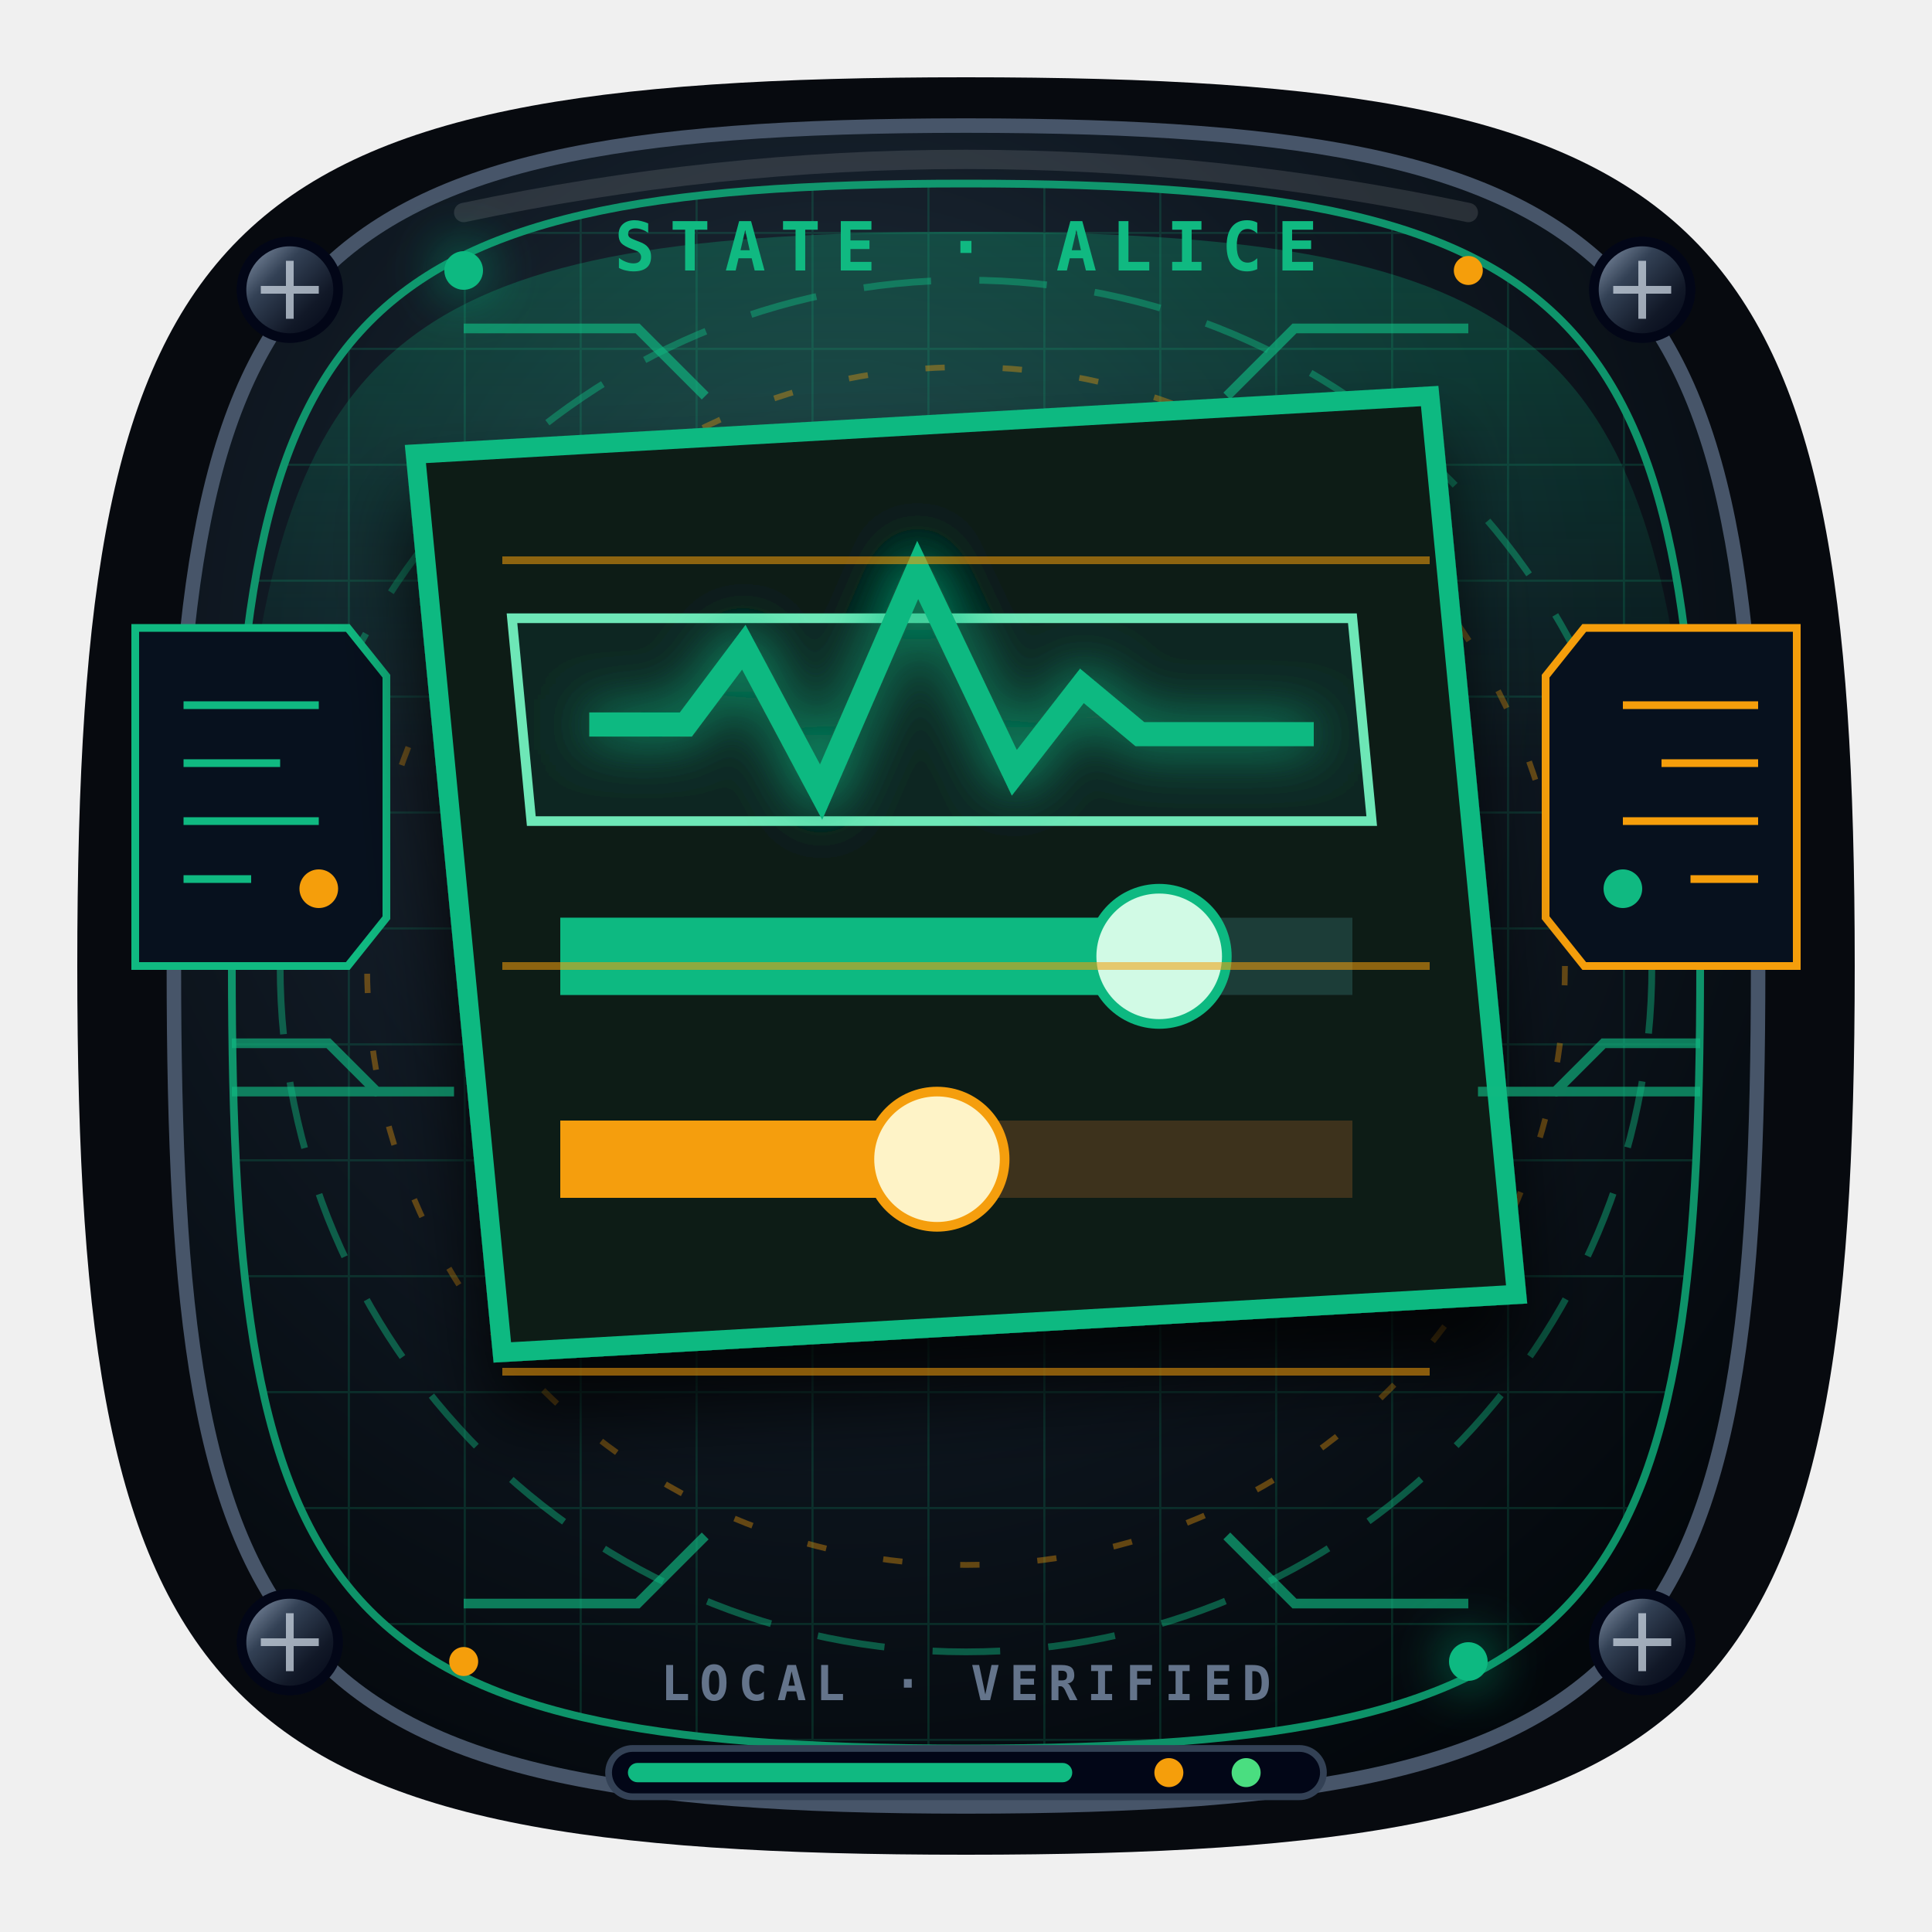
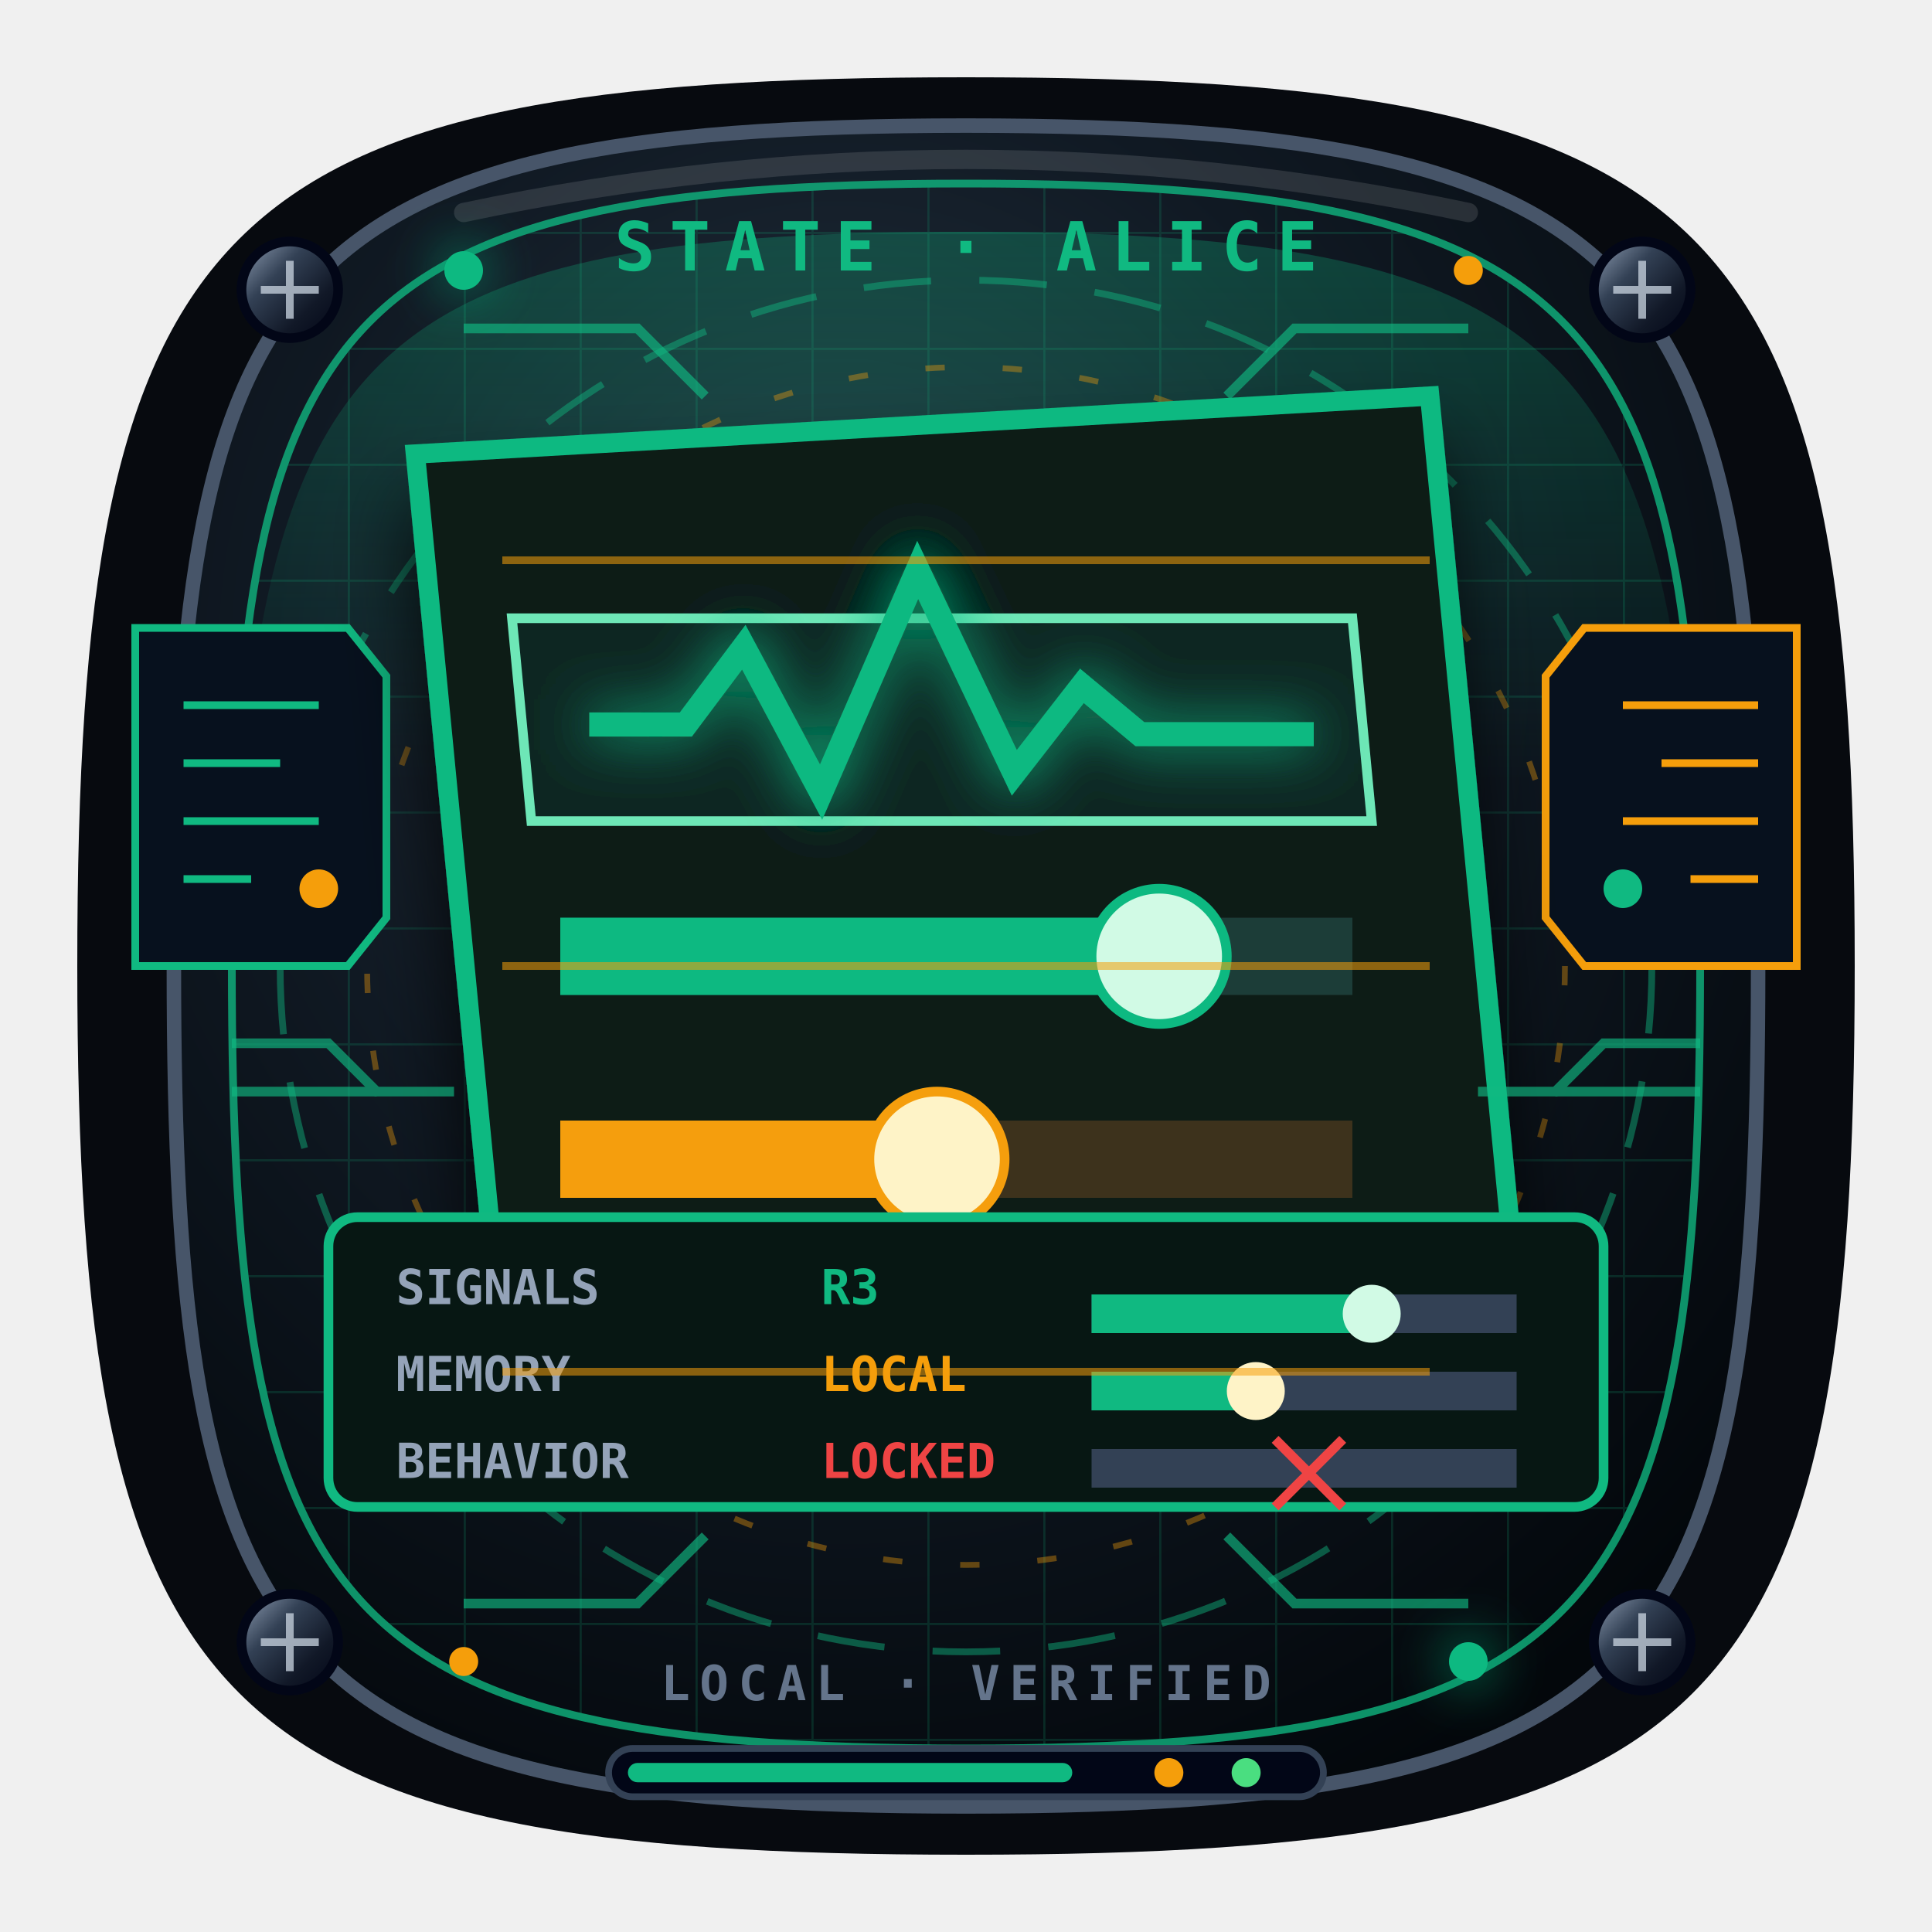
<svg xmlns="http://www.w3.org/2000/svg" viewBox="0 0 200 200" role="img" aria-label="Estado interno">
  <style>
    .state-orbit{animation:stateOrbit 4s linear infinite}.state-pulse{animation:statePulse 1.8s ease-in-out infinite}.state-scan{animation:stateScan 3s ease-in-out infinite}
    @keyframes stateOrbit{to{stroke-dashoffset:-42}}@keyframes statePulse{50%{opacity:.3}}@keyframes stateScan{0%,100%{transform:translateX(-7px);opacity:.18}50%{transform:translateX(7px);opacity:.8}}
    @media (prefers-reduced-motion:reduce){.state-orbit,.state-pulse,.state-scan{animation:none}}
  </style>
  <defs>
    <radialGradient id="state-base" cx="42%" cy="32%" r="75%">
      <stop stop-color="#263442" />
      <stop offset=".48" stop-color="#101923" />
      <stop offset="1" stop-color="#03070b" />
    </radialGradient>
    <linearGradient id="state-metal" x1="0" y1="0" x2="1" y2="1">
      <stop stop-color="#94a3b8" />
      <stop offset=".35" stop-color="#334155" />
      <stop offset=".7" stop-color="#111827" />
      <stop offset="1" stop-color="#020617" />
    </linearGradient>
    <linearGradient id="state-accent" x1="0" x2="1">
      <stop stop-color="#10b981" />
      <stop offset=".52" stop-color="#f8fafc" />
      <stop offset="1" stop-color="#f59e0b" />
    </linearGradient>
    <radialGradient id="state-holo">
      <stop stop-color="#fff" />
      <stop offset=".18" stop-color="#10b981" />
      <stop offset=".68" stop-color="#f59e0b" />
      <stop offset="1" stop-color="#07111d" />
    </radialGradient>
    <pattern id="state-grid" width="12" height="12" patternUnits="userSpaceOnUse">
      <path d="M12 0H0v12" fill="none" stroke="#10b981" stroke-width=".45" opacity=".22" />
    </pattern>
    <filter id="state-glow" x="-50%" y="-50%" width="200%" height="200%">
      <feGaussianBlur stdDeviation="2.8" result="b" />
      <feMerge>
        <feMergeNode in="b" />
        <feMergeNode in="SourceGraphic" />
      </feMerge>
    </filter>
    <filter id="state-shadow" x="-40%" y="-40%" width="180%" height="190%">
      <feDropShadow dx="0" dy="6" stdDeviation="4" flood-color="#000" flood-opacity=".8" />
    </filter>
    <linearGradient id="state-beam" x1="0" y1="0" x2="0" y2="1">
      <stop stop-color="#10b981" stop-opacity=".28" />
      <stop offset="1" stop-color="#10b981" stop-opacity="0" />
    </linearGradient>
  </defs>
  <path d="M100 8C178 8 192 22 192 100S178 192 100 192 8 178 8 100 22 8 100 8Z" fill="#070a0f" />
  <path d="M100 13c72 0 82 15 82 87s-10 87-82 87-82-15-82-87 10-87 82-87Z" fill="url(#state-base)" stroke="#475569" stroke-width="1.5" />
  <path d="M100 19c66 0 76 14 76 81s-10 81-76 81-76-14-76-81 10-81 76-81Z" fill="url(#state-grid)" stroke="#10b981" stroke-width=".8" opacity=".78" />
  <path d="M100 24c57 0 71 10 75 57L25 81c4-47 18-57 75-57Z" fill="url(#state-beam)" />
  <circle class="state-orbit" cx="100" cy="100" r="71" fill="none" stroke="#10b981" stroke-width=".7" stroke-dasharray="7 5" opacity=".45" />
  <circle class="state-orbit" cx="100" cy="100" r="62" fill="none" stroke="#f59e0b" stroke-width=".6" stroke-dasharray="2 6" opacity=".38" />
  <path d="M48 34h18l7 7m79-7h-18l-7 7M48 166h18l7-7m79 7h-18l-7-7" fill="none" stroke="#10b981" stroke-width="1" opacity=".65" />
  <g fill="url(#state-metal)" stroke="#020617">
    <circle cx="30" cy="30" r="5" />
    <circle cx="170" cy="30" r="5" />
    <circle cx="30" cy="170" r="5" />
    <circle cx="170" cy="170" r="5" />
  </g>
  <g stroke="#cbd5e1" stroke-width=".8" opacity=".75">
    <path d="M27 30h6m-3-3v6M167 30h6m-3-3v6M27 170h6m-3-3v6M167 170h6m-3-3v6" />
  </g>
  <g fill="#10b981" filter="url(#state-glow)">
    <circle cx="48" cy="28" r="2" />
    <circle cx="152" cy="172" r="2" />
  </g>
  <g fill="#f59e0b">
    <circle cx="152" cy="28" r="1.5" />
    <circle cx="48" cy="172" r="1.5" />
  </g>
  <path d="M48 22Q100 11 152 22" fill="none" stroke="#fff" stroke-width="2" stroke-linecap="round" opacity=".12" />
  <g font-family="Consolas,monospace" font-weight="900">
    <text x="100" y="28" fill="#10b981" font-size="7" text-anchor="middle" letter-spacing="1.5">STATE · ALICE</text>
    <text x="100" y="176" fill="#64748b" font-size="5" text-anchor="middle" letter-spacing="1">LOCAL · VERIFIED</text>
  </g>
  <g transform="translate(14 65)" fill="#07111e" stroke="#10b981" stroke-width=".8">
    <path d="M0 0h22l4 5v25l-4 5H0z" />
    <path d="M5 8h14M5 14h10M5 20h14M5 26h7" stroke="#10b981" />
    <circle class="state-pulse" cx="19" cy="27" r="2" fill="#f59e0b" stroke="none" />
  </g>
  <g transform="translate(160 65)" fill="#07111e" stroke="#f59e0b" stroke-width=".8">
    <path d="M4 0h22v35H4l-4-5V5z" />
    <path d="M8 8h14M12 14h10M8 20h14M15 26h7" stroke="#f59e0b" />
    <circle class="state-pulse" cx="8" cy="27" r="2" fill="#10b981" stroke="none" />
  </g>
  <g transform="translate(100 91)" filter="url(#state-shadow)">
    <path d="M-57-44 48-50 57 43-48 49z" fill="#071b18" stroke="#10b981" stroke-width="2" />
    <path d="M-47-27h87l2 21h-87z" fill="#0b2824" stroke="#6ee7b7" />
    <path d="M-39-16h10l6-8 8 15 10-23 10 21 7-9 6 5h18" fill="none" stroke="#10b981" stroke-width="2.5" filter="url(#state-glow)" />
    <g>
      <path d="M-42 8h82" stroke="#1f3c38" stroke-width="8" />
      <path d="M-42 8h62" stroke="#10b981" stroke-width="8" />
      <circle cx="20" cy="8" r="7" fill="#d1fae5" stroke="#10b981" />
      <path d="M-42 29h82" stroke="#3d301e" stroke-width="8" />
      <path d="M-42 29h39" stroke="#f59e0b" stroke-width="8" />
      <circle cx="-3" cy="29" r="7" fill="#fef3c7" stroke="#f59e0b" />
    </g>
  </g>
+   <g font-family="Consolas,monospace" font-size="5" font-weight="900">
+     <g transform="translate(34 126)">
+       <rect width="132" height="30" rx="3" fill="#071713" stroke="#10b981" />
+       <text x="7" y="9" fill="#94a3b8">SIGNALS</text>
+       <text x="51" y="9" fill="#10b981">R3</text>
+       <text x="7" y="18" fill="#94a3b8">MEMORY</text>
+       <text x="51" y="18" fill="#f59e0b">LOCAL</text>
+       <text x="7" y="27" fill="#94a3b8">BEHAVIOR</text>
+       <text x="51" y="27" fill="#ef4444">LOCKED</text>
+       <g transform="translate(79 5)">
+         <path d="M0 5h44M0 13h44M0 21h44" stroke="#334155" stroke-width="4" />
+         <path d="M0 5h29M0 13h17" stroke="#10b981" stroke-width="4" />
+         <circle cx="29" cy="5" r="3" fill="#d1fae5" />
+         <circle cx="17" cy="13" r="3" fill="#fef3c7" />
+         <path d="m19 18 7 7m0-7-7 7" stroke="#ef4444" />
+       </g>
+     </g>
+   </g>
  <g class="state-scan" stroke="#f59e0b" stroke-width=".8" opacity=".55">
    <path d="M52 58h96M52 100h96M52 142h96" />
  </g>
  <g opacity=".65" stroke="#10b981" stroke-width="1">
    <path d="M24 108h10l5 5h8M176 108h-10l-5 5h-8" fill="none" />
    <path d="M24 113h15M176 113h-15" />
  </g>
  <g transform="translate(63 181)">
    <rect width="74" height="5" rx="2.5" fill="#020617" stroke="#334155" stroke-width=".7" />
    <rect x="2" y="1.5" width="46" height="2" rx="1" fill="#10b981" />
    <circle cx="58" cy="2.5" r="1.5" fill="#f59e0b" />
    <circle cx="66" cy="2.5" r="1.5" fill="#4ade80" />
  </g>
</svg>
